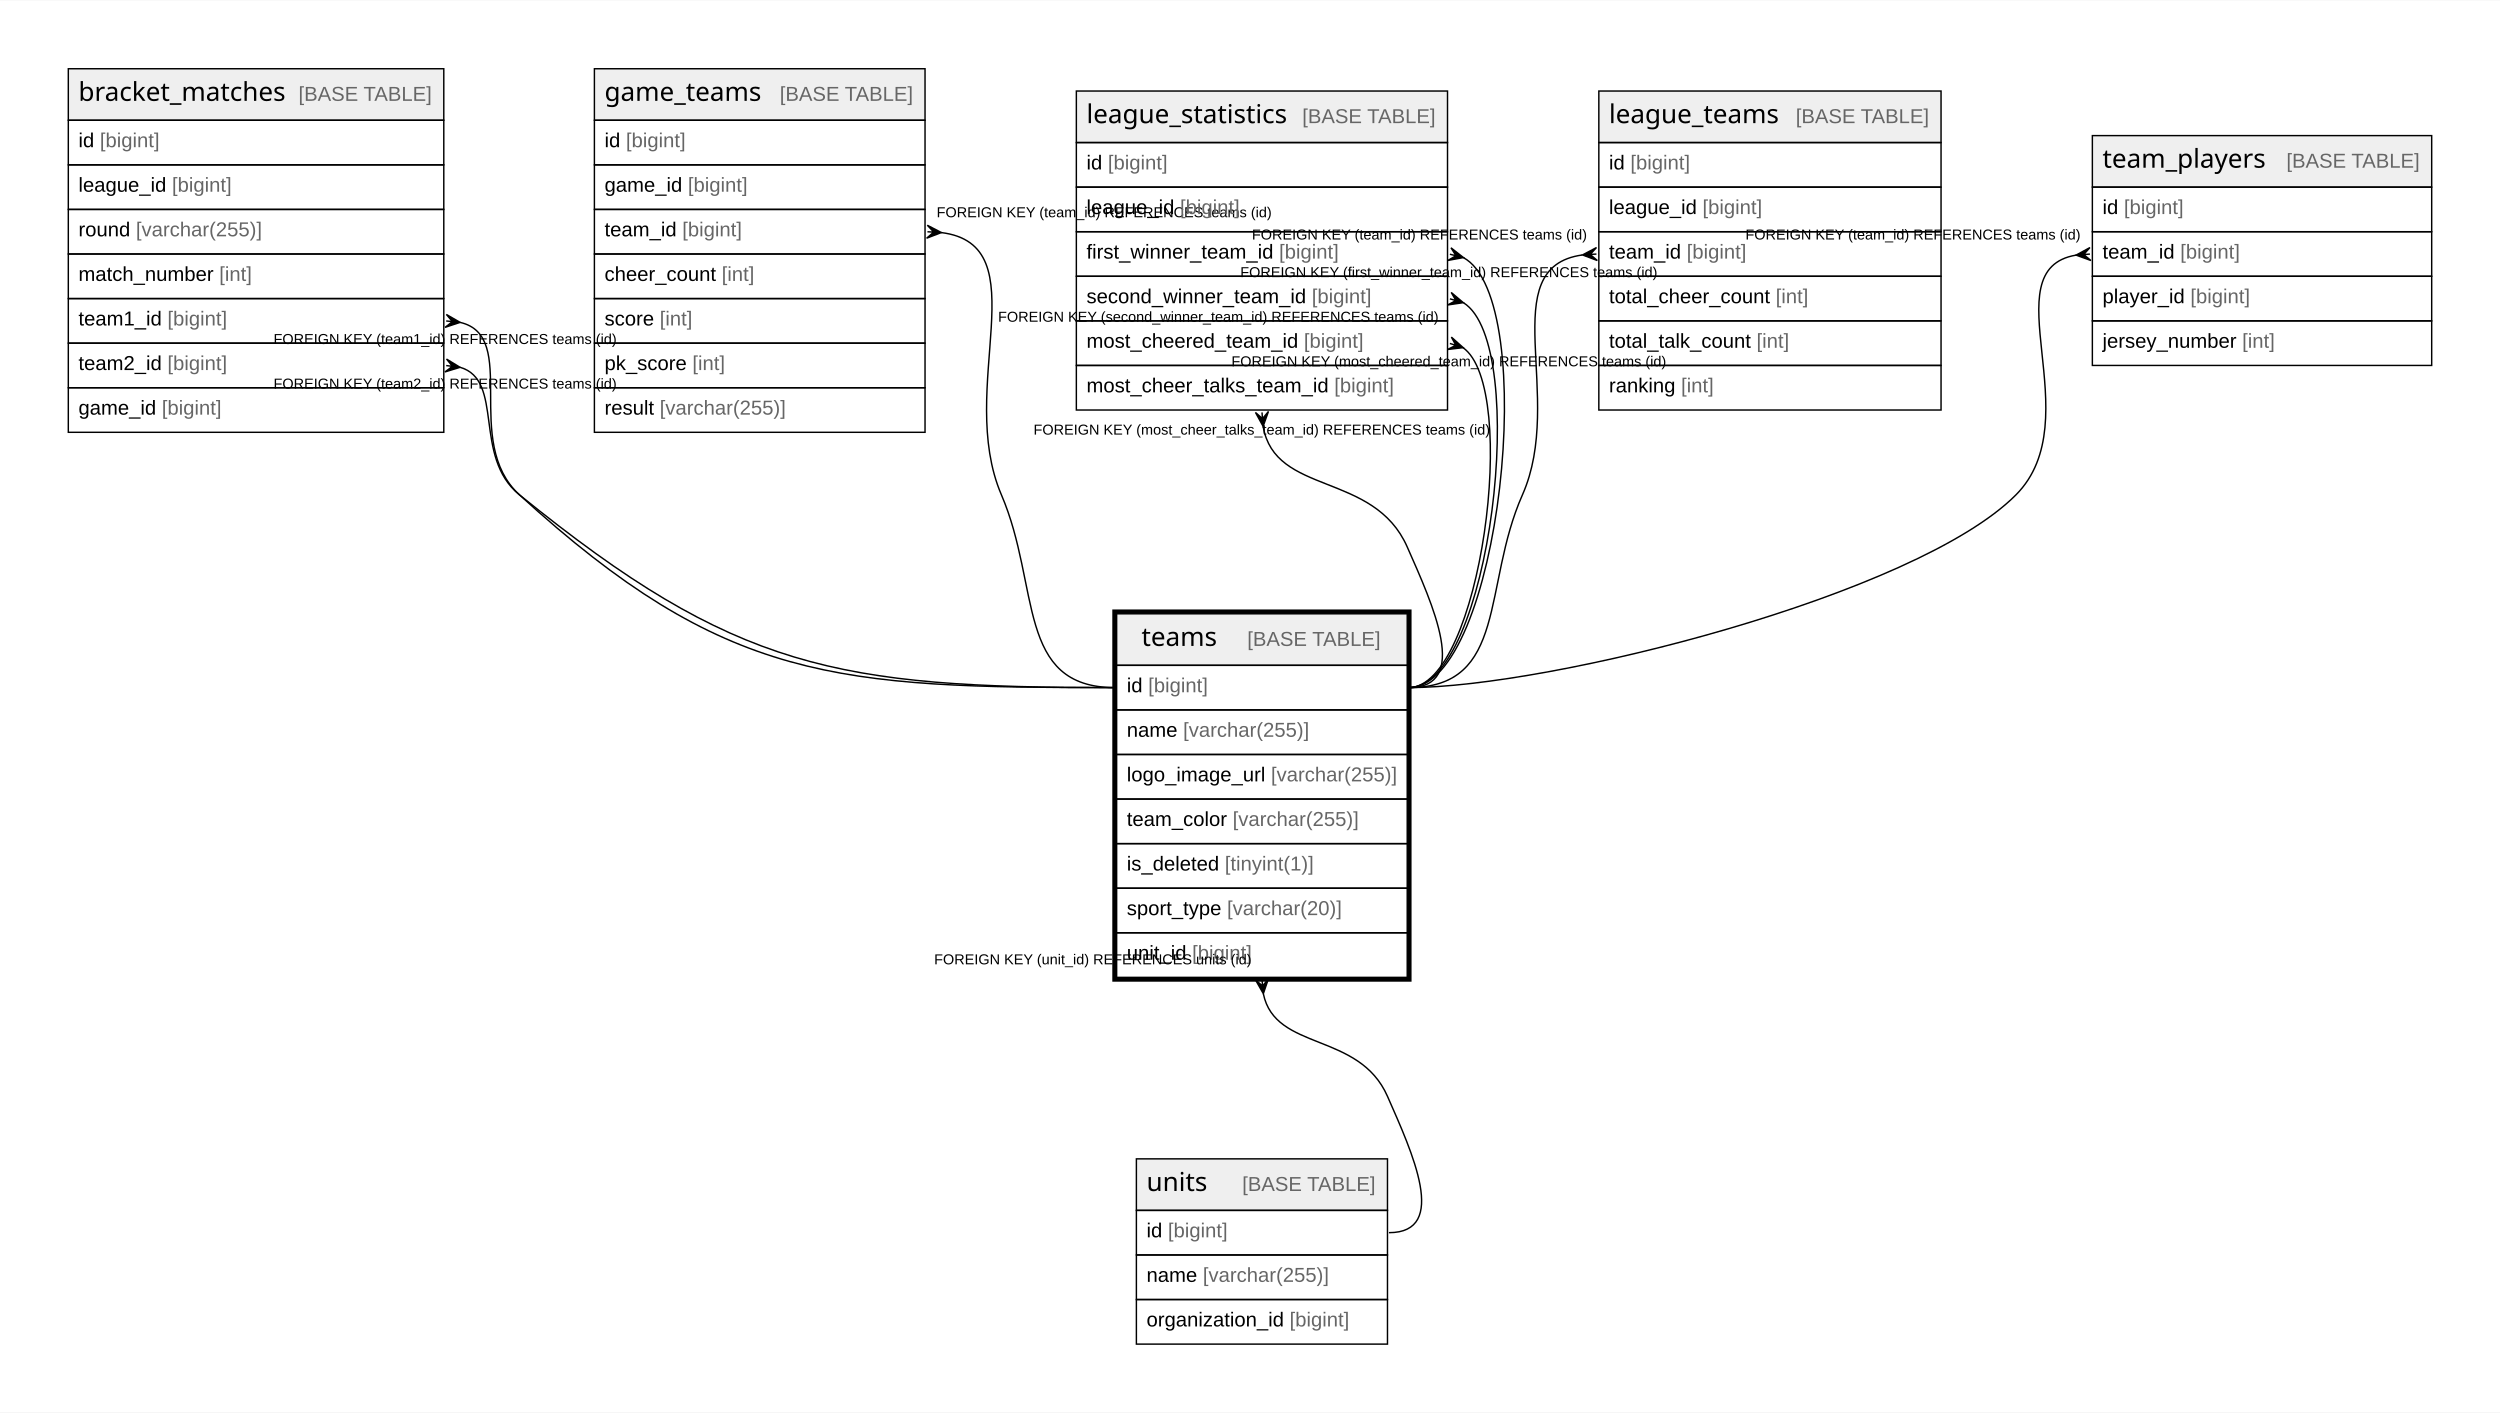
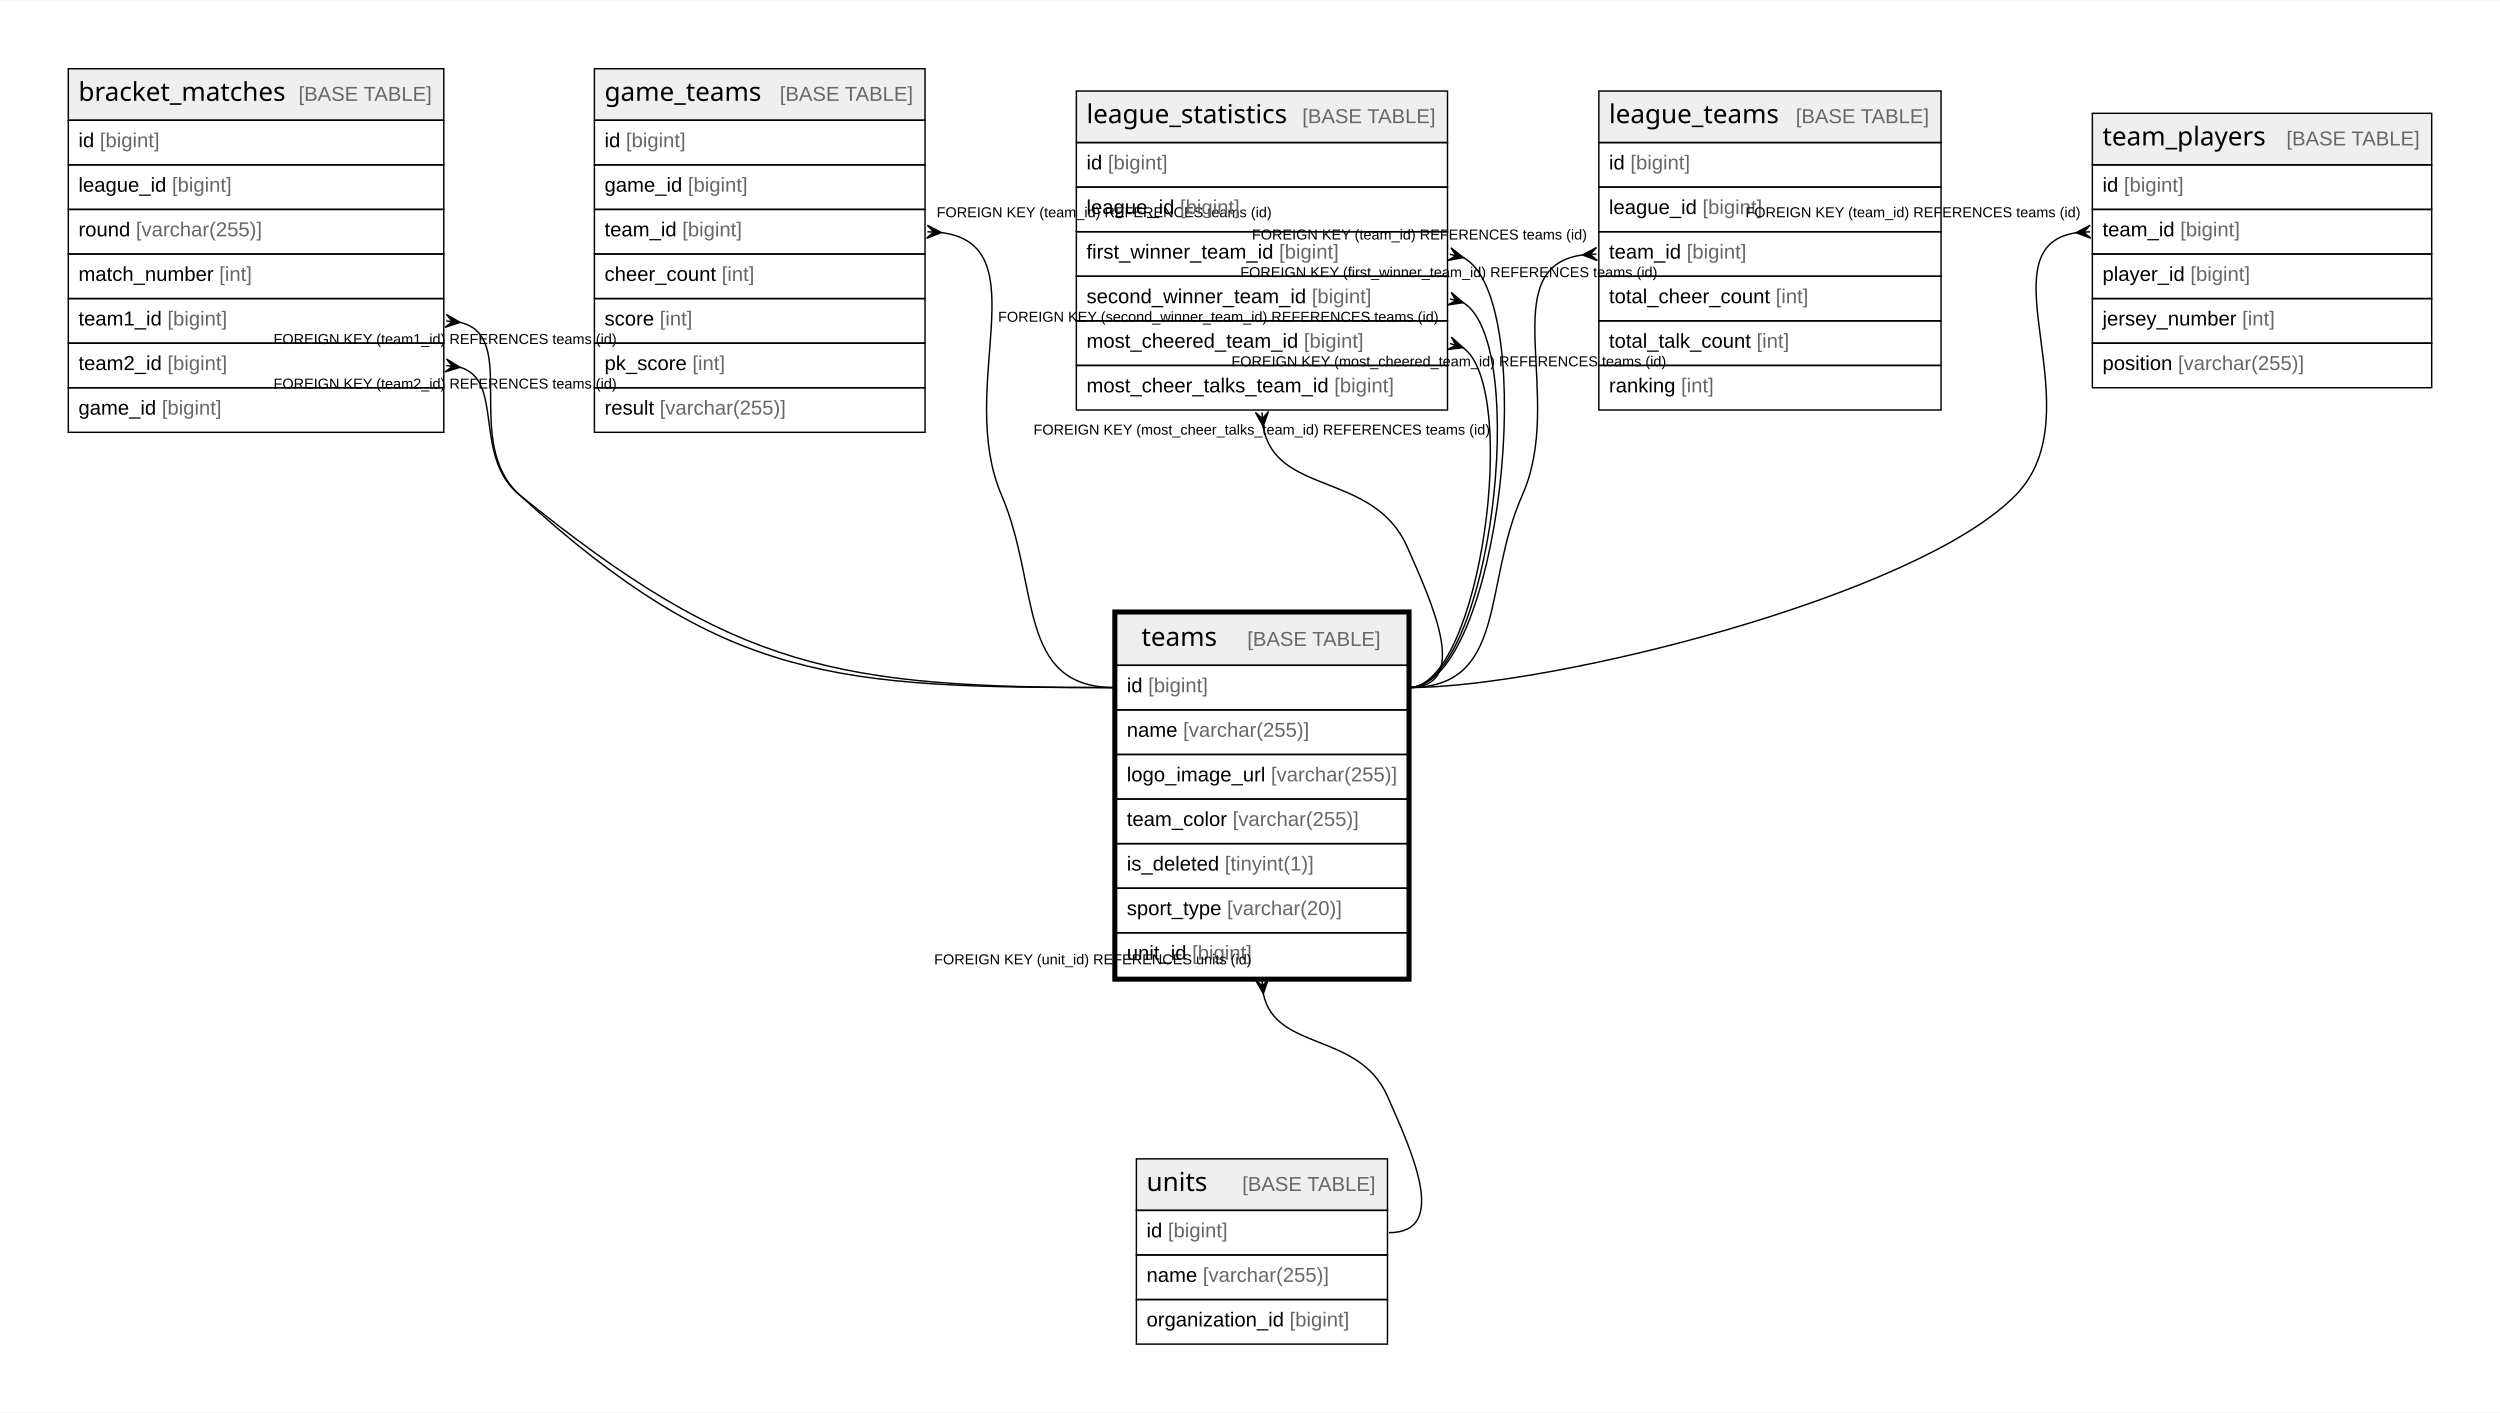
<svg xmlns="http://www.w3.org/2000/svg" width="1727pt" height="976pt" viewBox="0.00 0.00 1727.34 975.60">
  <g id="graph0" class="graph" transform="scale(1 1) rotate(0) translate(4 971.6)">
    <polygon fill="white" stroke="none" points="-4,4 -4,-971.6 1723.34,-971.6 1723.34,4 -4,4" />
    <g id="node1" class="node">
      <polygon fill="#efefef" stroke="none" points="767.53,-512.2 767.53,-547.8 968.3,-547.8 968.3,-512.2 767.53,-512.2" />
      <polygon fill="none" stroke="black" points="767.53,-512.2 767.53,-547.8 968.3,-547.8 968.3,-512.2 767.53,-512.2" />
      <text text-anchor="start" x="784.68" y="-525.6" font-family="Arial Bold" font-size="18.00">teams</text>
      <text text-anchor="start" x="826.66" y="-525.6" font-family="Arial" font-size="14.00">    </text>
      <text text-anchor="start" x="857.78" y="-525.6" font-family="Arial" font-size="14.00" fill="#666666">[BASE TABLE]</text>
      <polygon fill="none" stroke="black" points="767.53,-481.4 767.53,-512.2 968.3,-512.2 968.3,-481.4 767.53,-481.4" />
      <text text-anchor="start" x="774.53" y="-493.6" font-family="Arial" font-size="14.00">id </text>
      <text text-anchor="start" x="789.32" y="-493.6" font-family="Arial" font-size="14.00" fill="#666666">[bigint]</text>
      <polygon fill="none" stroke="black" points="767.53,-450.6 767.53,-481.4 968.3,-481.4 968.3,-450.6 767.53,-450.6" />
      <text text-anchor="start" x="774.53" y="-462.8" font-family="Arial" font-size="14.00">name </text>
      <text text-anchor="start" x="813.44" y="-462.8" font-family="Arial" font-size="14.00" fill="#666666">[varchar(255)]</text>
      <polygon fill="none" stroke="black" points="767.53,-419.8 767.53,-450.6 968.3,-450.6 968.3,-419.8 767.53,-419.8" />
      <text text-anchor="start" x="774.53" y="-432" font-family="Arial" font-size="14.00">logo_image_url </text>
      <text text-anchor="start" x="874.15" y="-432" font-family="Arial" font-size="14.00" fill="#666666">[varchar(255)]</text>
      <polygon fill="none" stroke="black" points="767.53,-389 767.53,-419.8 968.3,-419.8 968.3,-389 767.53,-389" />
      <text text-anchor="start" x="774.53" y="-401.2" font-family="Arial" font-size="14.00">team_color </text>
      <text text-anchor="start" x="847.68" y="-401.2" font-family="Arial" font-size="14.00" fill="#666666">[varchar(255)]</text>
      <polygon fill="none" stroke="black" points="767.53,-358.2 767.53,-389 968.3,-389 968.3,-358.2 767.53,-358.2" />
      <text text-anchor="start" x="774.53" y="-370.4" font-family="Arial" font-size="14.00">is_deleted </text>
      <text text-anchor="start" x="842.25" y="-370.4" font-family="Arial" font-size="14.00" fill="#666666">[tinyint(1)]</text>
      <polygon fill="none" stroke="black" points="767.53,-327.4 767.53,-358.2 968.3,-358.2 968.3,-327.4 767.53,-327.4" />
      <text text-anchor="start" x="774.53" y="-339.6" font-family="Arial" font-size="14.00">sport_type </text>
      <text text-anchor="start" x="843.79" y="-339.6" font-family="Arial" font-size="14.00" fill="#666666">[varchar(20)]</text>
      <polygon fill="none" stroke="black" points="767.53,-296.6 767.53,-327.4 968.3,-327.4 968.3,-296.6 767.53,-296.6" />
      <text text-anchor="start" x="774.53" y="-308.8" font-family="Arial" font-size="14.00">unit_id </text>
      <text text-anchor="start" x="819.68" y="-308.8" font-family="Arial" font-size="14.00" fill="#666666">[bigint]</text>
      <polygon fill="none" stroke="black" stroke-width="3" points="766.03,-295.1 766.03,-549.3 969.8,-549.3 969.8,-295.1 766.03,-295.1" />
    </g>
    <g id="node7" class="node">
      <polygon fill="#efefef" stroke="none" points="781.17,-135.6 781.17,-171.2 954.66,-171.2 954.66,-135.6 781.17,-135.6" />
      <polygon fill="none" stroke="black" points="781.17,-135.6 781.17,-171.2 954.66,-171.2 954.66,-135.6 781.17,-135.6" />
      <text text-anchor="start" x="788.17" y="-149" font-family="Arial Bold" font-size="18.00">units</text>
      <text text-anchor="start" x="823.17" y="-149" font-family="Arial" font-size="14.00">    </text>
      <text text-anchor="start" x="854.29" y="-149" font-family="Arial" font-size="14.00" fill="#666666">[BASE TABLE]</text>
      <polygon fill="none" stroke="black" points="781.17,-104.8 781.17,-135.6 954.66,-135.6 954.66,-104.8 781.17,-104.8" />
      <text text-anchor="start" x="788.17" y="-117" font-family="Arial" font-size="14.00">id </text>
      <text text-anchor="start" x="802.95" y="-117" font-family="Arial" font-size="14.00" fill="#666666">[bigint]</text>
      <polygon fill="none" stroke="black" points="781.17,-74 781.17,-104.8 954.66,-104.8 954.66,-74 781.17,-74" />
      <text text-anchor="start" x="788.17" y="-86.2" font-family="Arial" font-size="14.00">name </text>
      <text text-anchor="start" x="827.08" y="-86.2" font-family="Arial" font-size="14.00" fill="#666666">[varchar(255)]</text>
      <polygon fill="none" stroke="black" points="781.17,-43.2 781.17,-74 954.66,-74 954.66,-43.2 781.17,-43.2" />
      <text text-anchor="start" x="788.17" y="-55.4" font-family="Arial" font-size="14.00">organization_id </text>
      <text text-anchor="start" x="887.01" y="-55.4" font-family="Arial" font-size="14.00" fill="#666666">[bigint]</text>
    </g>
    <g id="edge10" class="edge">
      <path fill="none" stroke="black" d="M868.9,-285.24C877.15,-245.32 934.93,-259.24 954.66,-214.4 971.52,-176.08 997.53,-120.2 955.66,-120.2" />
      <polygon fill="black" stroke="black" points="868.89,-285.31 863.47,-294.84 868.39,-290.62 867.98,-294.93 867.98,-294.93 867.98,-294.93 868.39,-290.62 872.42,-295.69 868.89,-285.31" />
      <text text-anchor="start" x="641.42" y="-305.6" font-family="Arial" font-size="10.00">FOREIGN KEY (unit_id) REFERENCES units (id)</text>
    </g>
    <g id="node2" class="node">
      <polygon fill="#efefef" stroke="none" points="43.2,-888.8 43.2,-924.4 302.63,-924.4 302.63,-888.8 43.2,-888.8" />
      <polygon fill="none" stroke="black" points="43.2,-888.8 43.2,-924.4 302.63,-924.4 302.63,-888.8 43.2,-888.8" />
      <text text-anchor="start" x="50.2" y="-902.2" font-family="Arial Bold" font-size="18.00">bracket_matches</text>
      <text text-anchor="start" x="171.14" y="-902.2" font-family="Arial" font-size="14.00">    </text>
      <text text-anchor="start" x="202.25" y="-902.2" font-family="Arial" font-size="14.00" fill="#666666">[BASE TABLE]</text>
      <polygon fill="none" stroke="black" points="43.2,-858 43.2,-888.8 302.63,-888.8 302.63,-858 43.2,-858" />
      <text text-anchor="start" x="50.2" y="-870.2" font-family="Arial" font-size="14.00">id </text>
      <text text-anchor="start" x="64.99" y="-870.2" font-family="Arial" font-size="14.00" fill="#666666">[bigint]</text>
      <polygon fill="none" stroke="black" points="43.2,-827.2 43.2,-858 302.63,-858 302.63,-827.2 43.2,-827.2" />
      <text text-anchor="start" x="50.2" y="-839.4" font-family="Arial" font-size="14.00">league_id </text>
      <text text-anchor="start" x="114.81" y="-839.4" font-family="Arial" font-size="14.00" fill="#666666">[bigint]</text>
      <polygon fill="none" stroke="black" points="43.2,-796.4 43.2,-827.2 302.63,-827.2 302.63,-796.4 43.2,-796.4" />
      <text text-anchor="start" x="50.2" y="-808.6" font-family="Arial" font-size="14.00">round </text>
      <text text-anchor="start" x="89.9" y="-808.6" font-family="Arial" font-size="14.00" fill="#666666">[varchar(255)]</text>
      <polygon fill="none" stroke="black" points="43.2,-765.6 43.2,-796.4 302.63,-796.4 302.63,-765.6 43.2,-765.6" />
      <text text-anchor="start" x="50.2" y="-777.8" font-family="Arial" font-size="14.00">match_number </text>
      <text text-anchor="start" x="147.47" y="-777.8" font-family="Arial" font-size="14.00" fill="#666666">[int]</text>
      <polygon fill="none" stroke="black" points="43.2,-734.8 43.2,-765.6 302.63,-765.6 302.63,-734.8 43.2,-734.8" />
      <text text-anchor="start" x="50.2" y="-747" font-family="Arial" font-size="14.00">team1_id </text>
      <text text-anchor="start" x="111.68" y="-747" font-family="Arial" font-size="14.00" fill="#666666">[bigint]</text>
      <polygon fill="none" stroke="black" points="43.2,-704 43.2,-734.8 302.63,-734.8 302.63,-704 43.2,-704" />
      <text text-anchor="start" x="50.2" y="-716.2" font-family="Arial" font-size="14.00">team2_id </text>
      <text text-anchor="start" x="111.68" y="-716.2" font-family="Arial" font-size="14.00" fill="#666666">[bigint]</text>
      <polygon fill="none" stroke="black" points="43.2,-673.2 43.2,-704 302.63,-704 302.63,-673.2 43.2,-673.2" />
      <text text-anchor="start" x="50.2" y="-685.4" font-family="Arial" font-size="14.00">game_id </text>
      <text text-anchor="start" x="107.79" y="-685.4" font-family="Arial" font-size="14.00" fill="#666666">[bigint]</text>
    </g>
    <g id="edge1" class="edge">
      <path fill="none" stroke="black" d="M313.83,-749.16C355.52,-739.62 314.88,-666.57 354.91,-630 496.88,-500.31 574.25,-496.8 766.53,-496.8" />
      <polygon fill="black" stroke="black" points="313.91,-749.16 303.5,-745.69 308.6,-749.69 304.29,-750.13 304.29,-750.13 304.29,-750.13 308.6,-749.69 304.41,-754.64 313.91,-749.16" />
      <text text-anchor="start" x="184.99" y="-734.2" font-family="Arial" font-size="10.00">FOREIGN KEY (team1_id) REFERENCES teams (id)</text>
    </g>
    <g id="edge2" class="edge">
      <path fill="none" stroke="black" d="M313.84,-718.12C344.75,-709.23 322.39,-656.38 354.91,-630 504.25,-508.88 574.25,-496.8 766.53,-496.8" />
      <polygon fill="black" stroke="black" points="313.88,-718.11 303.4,-714.89 308.59,-718.78 304.29,-719.32 304.29,-719.32 304.29,-719.32 308.59,-718.78 304.52,-723.82 313.88,-718.11" />
      <text text-anchor="start" x="184.99" y="-703.4" font-family="Arial" font-size="10.00">FOREIGN KEY (team2_id) REFERENCES teams (id)</text>
    </g>
    <g id="node3" class="node">
      <polygon fill="#efefef" stroke="none" points="406.69,-888.8 406.69,-924.4 635.14,-924.4 635.14,-888.8 406.69,-888.8" />
      <polygon fill="none" stroke="black" points="406.69,-888.8 406.69,-924.4 635.14,-924.4 635.14,-888.8 406.69,-888.8" />
      <text text-anchor="start" x="413.69" y="-902.2" font-family="Arial Bold" font-size="18.00">game_teams</text>
      <text text-anchor="start" x="503.65" y="-902.2" font-family="Arial" font-size="14.00">    </text>
      <text text-anchor="start" x="534.77" y="-902.2" font-family="Arial" font-size="14.00" fill="#666666">[BASE TABLE]</text>
      <polygon fill="none" stroke="black" points="406.69,-858 406.69,-888.8 635.14,-888.8 635.14,-858 406.69,-858" />
      <text text-anchor="start" x="413.69" y="-870.2" font-family="Arial" font-size="14.00">id </text>
      <text text-anchor="start" x="428.47" y="-870.2" font-family="Arial" font-size="14.00" fill="#666666">[bigint]</text>
      <polygon fill="none" stroke="black" points="406.69,-827.2 406.69,-858 635.14,-858 635.14,-827.2 406.69,-827.2" />
      <text text-anchor="start" x="413.69" y="-839.4" font-family="Arial" font-size="14.00">game_id </text>
      <text text-anchor="start" x="471.28" y="-839.4" font-family="Arial" font-size="14.00" fill="#666666">[bigint]</text>
      <polygon fill="none" stroke="black" points="406.69,-796.4 406.69,-827.2 635.14,-827.2 635.14,-796.4 406.69,-796.4" />
      <text text-anchor="start" x="413.69" y="-808.6" font-family="Arial" font-size="14.00">team_id </text>
      <text text-anchor="start" x="467.38" y="-808.6" font-family="Arial" font-size="14.00" fill="#666666">[bigint]</text>
      <polygon fill="none" stroke="black" points="406.69,-765.6 406.69,-796.4 635.14,-796.4 635.14,-765.6 406.69,-765.6" />
      <text text-anchor="start" x="413.69" y="-777.8" font-family="Arial" font-size="14.00">cheer_count </text>
      <text text-anchor="start" x="494.63" y="-777.8" font-family="Arial" font-size="14.00" fill="#666666">[int]</text>
      <polygon fill="none" stroke="black" points="406.69,-734.8 406.69,-765.6 635.14,-765.6 635.14,-734.8 406.69,-734.8" />
      <text text-anchor="start" x="413.69" y="-747" font-family="Arial" font-size="14.00">score </text>
      <text text-anchor="start" x="451.81" y="-747" font-family="Arial" font-size="14.00" fill="#666666">[int]</text>
      <polygon fill="none" stroke="black" points="406.69,-704 406.69,-734.8 635.14,-734.8 635.14,-704 406.69,-704" />
      <text text-anchor="start" x="413.69" y="-716.2" font-family="Arial" font-size="14.00">pk_score </text>
      <text text-anchor="start" x="474.38" y="-716.2" font-family="Arial" font-size="14.00" fill="#666666">[int]</text>
      <polygon fill="none" stroke="black" points="406.69,-673.2 406.69,-704 635.14,-704 635.14,-673.2 406.69,-673.2" />
      <text text-anchor="start" x="413.69" y="-685.4" font-family="Arial" font-size="14.00">result </text>
      <text text-anchor="start" x="451.81" y="-685.4" font-family="Arial" font-size="14.00" fill="#666666">[varchar(255)]</text>
    </g>
    <g id="edge3" class="edge">
      <path fill="none" stroke="black" d="M646.16,-811.23C714.72,-802.86 656.21,-703.89 687.91,-630 715.02,-566.83 697.79,-496.8 766.53,-496.8" />
      <polygon fill="black" stroke="black" points="646.46,-811.21 636.22,-807.29 641.13,-811.52 636.81,-811.76 636.81,-811.76 636.81,-811.76 641.13,-811.52 636.73,-816.27 646.46,-811.21" />
      <text text-anchor="start" x="643.14" y="-821.8" font-family="Arial" font-size="10.00">FOREIGN KEY (team_id) REFERENCES teams (id)</text>
    </g>
    <g id="node4" class="node">
      <polygon fill="#efefef" stroke="none" points="739.69,-873.4 739.69,-909 996.14,-909 996.14,-873.4 739.69,-873.4" />
      <polygon fill="none" stroke="black" points="739.69,-873.4 739.69,-909 996.14,-909 996.14,-873.4 739.69,-873.4" />
      <text text-anchor="start" x="746.69" y="-886.8" font-family="Arial Bold" font-size="18.00">league_statistics</text>
      <text text-anchor="start" x="864.65" y="-886.8" font-family="Arial" font-size="14.00">    </text>
      <text text-anchor="start" x="895.77" y="-886.8" font-family="Arial" font-size="14.00" fill="#666666">[BASE TABLE]</text>
      <polygon fill="none" stroke="black" points="739.69,-842.6 739.69,-873.4 996.14,-873.4 996.14,-842.6 739.69,-842.6" />
      <text text-anchor="start" x="746.69" y="-854.8" font-family="Arial" font-size="14.00">id </text>
      <text text-anchor="start" x="761.47" y="-854.8" font-family="Arial" font-size="14.00" fill="#666666">[bigint]</text>
      <polygon fill="none" stroke="black" points="739.69,-811.8 739.69,-842.6 996.14,-842.6 996.14,-811.8 739.69,-811.8" />
      <text text-anchor="start" x="746.69" y="-824" font-family="Arial" font-size="14.00">league_id </text>
      <text text-anchor="start" x="811.3" y="-824" font-family="Arial" font-size="14.00" fill="#666666">[bigint]</text>
      <polygon fill="none" stroke="black" points="739.69,-781 739.69,-811.8 996.14,-811.8 996.14,-781 739.69,-781" />
      <text text-anchor="start" x="746.69" y="-793.2" font-family="Arial" font-size="14.00">first_winner_team_id </text>
      <text text-anchor="start" x="879.75" y="-793.2" font-family="Arial" font-size="14.00" fill="#666666">[bigint]</text>
      <polygon fill="none" stroke="black" points="739.69,-750.2 739.69,-781 996.14,-781 996.14,-750.2 739.69,-750.2" />
      <text text-anchor="start" x="746.69" y="-762.4" font-family="Arial" font-size="14.00">second_winner_team_id </text>
      <text text-anchor="start" x="902.34" y="-762.4" font-family="Arial" font-size="14.00" fill="#666666">[bigint]</text>
      <polygon fill="none" stroke="black" points="739.69,-719.4 739.69,-750.2 996.14,-750.2 996.14,-719.4 739.69,-719.4" />
      <text text-anchor="start" x="746.69" y="-731.6" font-family="Arial" font-size="14.00">most_cheered_team_id </text>
      <text text-anchor="start" x="896.88" y="-731.6" font-family="Arial" font-size="14.00" fill="#666666">[bigint]</text>
      <polygon fill="none" stroke="black" points="739.69,-688.6 739.69,-719.4 996.14,-719.4 996.14,-688.6 739.69,-688.6" />
      <text text-anchor="start" x="746.69" y="-700.8" font-family="Arial" font-size="14.00">most_cheer_talks_team_id </text>
      <text text-anchor="start" x="917.88" y="-700.8" font-family="Arial" font-size="14.00" fill="#666666">[bigint]</text>
    </g>
    <g id="edge4" class="edge">
      <path fill="none" stroke="black" d="M1006.94,-793.99C1060.96,-765.63 1032.63,-496.8 969.3,-496.8" />
      <polygon fill="black" stroke="black" points="1007.18,-793.93 996.39,-791.95 1002,-795.2 997.79,-796.24 997.79,-796.24 997.79,-796.24 1002,-795.2 998.54,-800.69 1007.18,-793.93" />
      <text text-anchor="start" x="852.94" y="-780.4" font-family="Arial" font-size="10.00">FOREIGN KEY (first_winner_team_id) REFERENCES teams (id)</text>
    </g>
    <g id="edge5" class="edge">
      <path fill="none" stroke="black" d="M1006.69,-731.79C1046.58,-704.24 1019.01,-496.8 969.3,-496.8" />
      <polygon fill="black" stroke="black" points="1007,-731.69 996.11,-730.41 1001.91,-733.3 997.78,-734.6 997.78,-734.6 997.78,-734.6 1001.91,-733.3 998.81,-738.99 1007,-731.69" />
      <text text-anchor="start" x="846.82" y="-718.8" font-family="Arial" font-size="10.00">FOREIGN KEY (most_cheered_team_id) REFERENCES teams (id)</text>
    </g>
    <g id="edge6" class="edge">
      <path fill="none" stroke="black" d="M868.72,-677.41C876.9,-629.12 945.17,-646.43 968.3,-594 985.73,-554.47 1012.5,-496.8 969.3,-496.8" />
      <polygon fill="black" stroke="black" points="868.73,-677.3 863.45,-686.91 868.31,-682.62 867.97,-686.93 867.97,-686.93 867.97,-686.93 868.31,-682.62 872.43,-687.62 868.73,-677.3" />
      <text text-anchor="start" x="710.09" y="-671.6" font-family="Arial" font-size="10.00">FOREIGN KEY (most_cheer_talks_team_id) REFERENCES teams (id)</text>
    </g>
    <g id="edge7" class="edge">
      <path fill="none" stroke="black" d="M1007.1,-762.76C1053.7,-734.04 1025.71,-496.8 969.3,-496.8" />
      <polygon fill="black" stroke="black" points="1007.08,-762.77 996.23,-761.18 1001.95,-764.23 997.78,-765.42 997.78,-765.42 997.78,-765.42 1001.95,-764.23 998.7,-769.84 1007.08,-762.77" />
      <text text-anchor="start" x="685.6" y="-749.6" font-family="Arial" font-size="10.00">FOREIGN KEY (second_winner_team_id) REFERENCES teams (id)</text>
    </g>
    <g id="node5" class="node">
      <polygon fill="#efefef" stroke="none" points="1100.69,-873.4 1100.69,-909 1337.14,-909 1337.14,-873.4 1100.69,-873.4" />
      <polygon fill="none" stroke="black" points="1100.69,-873.4 1100.69,-909 1337.14,-909 1337.14,-873.4 1100.69,-873.4" />
      <text text-anchor="start" x="1107.69" y="-886.8" font-family="Arial Bold" font-size="18.00">league_teams</text>
      <text text-anchor="start" x="1205.65" y="-886.8" font-family="Arial" font-size="14.00">    </text>
      <text text-anchor="start" x="1236.76" y="-886.8" font-family="Arial" font-size="14.00" fill="#666666">[BASE TABLE]</text>
      <polygon fill="none" stroke="black" points="1100.69,-842.6 1100.69,-873.4 1337.14,-873.4 1337.14,-842.6 1100.69,-842.6" />
      <text text-anchor="start" x="1107.69" y="-854.8" font-family="Arial" font-size="14.00">id </text>
      <text text-anchor="start" x="1122.48" y="-854.8" font-family="Arial" font-size="14.00" fill="#666666">[bigint]</text>
      <polygon fill="none" stroke="black" points="1100.69,-811.8 1100.69,-842.6 1337.14,-842.6 1337.14,-811.8 1100.69,-811.8" />
      <text text-anchor="start" x="1107.69" y="-824" font-family="Arial" font-size="14.00">league_id </text>
      <text text-anchor="start" x="1172.3" y="-824" font-family="Arial" font-size="14.00" fill="#666666">[bigint]</text>
      <polygon fill="none" stroke="black" points="1100.69,-781 1100.69,-811.8 1337.14,-811.8 1337.14,-781 1100.69,-781" />
      <text text-anchor="start" x="1107.69" y="-793.2" font-family="Arial" font-size="14.00">team_id </text>
      <text text-anchor="start" x="1161.39" y="-793.2" font-family="Arial" font-size="14.00" fill="#666666">[bigint]</text>
      <polygon fill="none" stroke="black" points="1100.69,-750.2 1100.69,-781 1337.14,-781 1337.14,-750.2 1100.69,-750.2" />
      <text text-anchor="start" x="1107.69" y="-762.4" font-family="Arial" font-size="14.00">total_cheer_count </text>
      <text text-anchor="start" x="1222.88" y="-762.4" font-family="Arial" font-size="14.00" fill="#666666">[int]</text>
      <polygon fill="none" stroke="black" points="1100.69,-719.4 1100.69,-750.2 1337.14,-750.2 1337.14,-719.4 1100.69,-719.4" />
      <text text-anchor="start" x="1107.69" y="-731.6" font-family="Arial" font-size="14.00">total_talk_count </text>
      <text text-anchor="start" x="1209.65" y="-731.6" font-family="Arial" font-size="14.00" fill="#666666">[int]</text>
      <polygon fill="none" stroke="black" points="1100.69,-688.6 1100.69,-719.4 1337.14,-719.4 1337.14,-688.6 1100.69,-688.6" />
      <text text-anchor="start" x="1107.69" y="-700.8" font-family="Arial" font-size="14.00">ranking </text>
      <text text-anchor="start" x="1157.5" y="-700.8" font-family="Arial" font-size="14.00" fill="#666666">[int]</text>
    </g>
    <g id="edge8" class="edge">
      <path fill="none" stroke="black" d="M1089.28,-795.73C1027.6,-787.12 1077.78,-697.35 1047.91,-630 1020.04,-567.16 1038.04,-496.8 969.3,-496.8" />
      <polygon fill="black" stroke="black" points="1089.38,-795.74 1099.07,-800.87 1094.7,-796.08 1099.02,-796.36 1099.02,-796.36 1099.02,-796.36 1094.7,-796.08 1099.65,-791.89 1089.38,-795.74" />
      <text text-anchor="start" x="860.98" y="-806.4" font-family="Arial" font-size="10.00">FOREIGN KEY (team_id) REFERENCES teams (id)</text>
    </g>
    <g id="node6" class="node">
-       <polygon fill="#efefef" stroke="none" points="1441.69,-842.6 1441.69,-878.2 1676.14,-878.2 1676.14,-842.6 1441.69,-842.6" />
-       <polygon fill="none" stroke="black" points="1441.69,-842.6 1441.69,-878.2 1676.14,-878.2 1676.14,-842.6 1441.69,-842.6" />
-       <text text-anchor="start" x="1448.69" y="-856" font-family="Arial Bold" font-size="18.00">team_players</text>
-       <text text-anchor="start" x="1544.65" y="-856" font-family="Arial" font-size="14.00">    </text>
-       <text text-anchor="start" x="1575.77" y="-856" font-family="Arial" font-size="14.00" fill="#666666">[BASE TABLE]</text>
-       <polygon fill="none" stroke="black" points="1441.69,-811.8 1441.69,-842.6 1676.14,-842.6 1676.14,-811.8 1441.69,-811.8" />
-       <text text-anchor="start" x="1448.69" y="-824" font-family="Arial" font-size="14.00">id </text>
-       <text text-anchor="start" x="1463.48" y="-824" font-family="Arial" font-size="14.00" fill="#666666">[bigint]</text>
-       <polygon fill="none" stroke="black" points="1441.69,-781 1441.69,-811.8 1676.14,-811.8 1676.14,-781 1441.69,-781" />
-       <text text-anchor="start" x="1448.69" y="-793.2" font-family="Arial" font-size="14.00">team_id </text>
-       <text text-anchor="start" x="1502.39" y="-793.2" font-family="Arial" font-size="14.00" fill="#666666">[bigint]</text>
-       <polygon fill="none" stroke="black" points="1441.69,-750.2 1441.69,-781 1676.14,-781 1676.14,-750.2 1441.69,-750.2" />
-       <text text-anchor="start" x="1448.69" y="-762.4" font-family="Arial" font-size="14.00">player_id </text>
-       <text text-anchor="start" x="1509.39" y="-762.4" font-family="Arial" font-size="14.00" fill="#666666">[bigint]</text>
-       <polygon fill="none" stroke="black" points="1441.69,-719.4 1441.69,-750.2 1676.14,-750.2 1676.14,-719.4 1441.69,-719.4" />
-       <text text-anchor="start" x="1448.69" y="-731.6" font-family="Arial" font-size="14.00">jersey_number </text>
-       <text text-anchor="start" x="1545.18" y="-731.6" font-family="Arial" font-size="14.00" fill="#666666">[int]</text>
+       <polygon fill="#efefef" stroke="none" points="1441.69,-858 1441.69,-893.6 1676.14,-893.6 1676.14,-858 1441.69,-858" />
+       <polygon fill="none" stroke="black" points="1441.69,-858 1441.69,-893.6 1676.14,-893.6 1676.14,-858 1441.69,-858" />
+       <text text-anchor="start" x="1448.69" y="-871.4" font-family="Arial Bold" font-size="18.00">team_players</text>
+       <text text-anchor="start" x="1544.65" y="-871.4" font-family="Arial" font-size="14.00">    </text>
+       <text text-anchor="start" x="1575.77" y="-871.4" font-family="Arial" font-size="14.00" fill="#666666">[BASE TABLE]</text>
+       <polygon fill="none" stroke="black" points="1441.69,-827.2 1441.69,-858 1676.14,-858 1676.14,-827.2 1441.69,-827.2" />
+       <text text-anchor="start" x="1448.69" y="-839.4" font-family="Arial" font-size="14.00">id </text>
+       <text text-anchor="start" x="1463.48" y="-839.4" font-family="Arial" font-size="14.00" fill="#666666">[bigint]</text>
+       <polygon fill="none" stroke="black" points="1441.69,-796.4 1441.69,-827.2 1676.14,-827.2 1676.14,-796.4 1441.69,-796.4" />
+       <text text-anchor="start" x="1448.69" y="-808.6" font-family="Arial" font-size="14.00">team_id </text>
+       <text text-anchor="start" x="1502.39" y="-808.6" font-family="Arial" font-size="14.00" fill="#666666">[bigint]</text>
+       <polygon fill="none" stroke="black" points="1441.69,-765.6 1441.69,-796.4 1676.14,-796.4 1676.14,-765.6 1441.69,-765.6" />
+       <text text-anchor="start" x="1448.69" y="-777.8" font-family="Arial" font-size="14.00">player_id </text>
+       <text text-anchor="start" x="1509.39" y="-777.8" font-family="Arial" font-size="14.00" fill="#666666">[bigint]</text>
+       <polygon fill="none" stroke="black" points="1441.69,-734.8 1441.69,-765.6 1676.14,-765.6 1676.14,-734.8 1441.69,-734.8" />
+       <text text-anchor="start" x="1448.69" y="-747" font-family="Arial" font-size="14.00">jersey_number </text>
+       <text text-anchor="start" x="1545.18" y="-747" font-family="Arial" font-size="14.00" fill="#666666">[int]</text>
+       <polygon fill="none" stroke="black" points="1441.69,-704 1441.69,-734.8 1676.14,-734.8 1676.14,-704 1441.69,-704" />
+       <text text-anchor="start" x="1448.69" y="-716.2" font-family="Arial" font-size="14.00">position </text>
+       <text text-anchor="start" x="1500.83" y="-716.2" font-family="Arial" font-size="14.00" fill="#666666">[varchar(255)]</text>
    </g>
    <g id="edge9" class="edge">
-       <path fill="none" stroke="black" d="M1430.44,-795.62C1370.76,-785.65 1440.86,-682.24 1388.91,-630 1319.93,-560.62 1067.13,-496.8 969.3,-496.8" />
-       <polygon fill="black" stroke="black" points="1430.38,-795.62 1440.02,-800.86 1435.7,-796.02 1440.02,-796.35 1440.02,-796.35 1440.02,-796.35 1435.7,-796.02 1440.7,-791.89 1430.38,-795.62" />
-       <text text-anchor="start" x="1201.98" y="-806.4" font-family="Arial" font-size="10.00">FOREIGN KEY (team_id) REFERENCES teams (id)</text>
+       <path fill="none" stroke="black" d="M1430.4,-811.08C1364.53,-801.01 1444.8,-687.58 1388.91,-630 1320.78,-559.79 1067.13,-496.8 969.3,-496.8" />
+       <polygon fill="black" stroke="black" points="1430.38,-811.08 1440.04,-816.27 1435.7,-811.45 1440.02,-811.75 1440.02,-811.75 1440.02,-811.75 1435.7,-811.45 1440.67,-807.29 1430.38,-811.08" />
+       <text text-anchor="start" x="1201.98" y="-821.8" font-family="Arial" font-size="10.00">FOREIGN KEY (team_id) REFERENCES teams (id)</text>
    </g>
  </g>
</svg>
